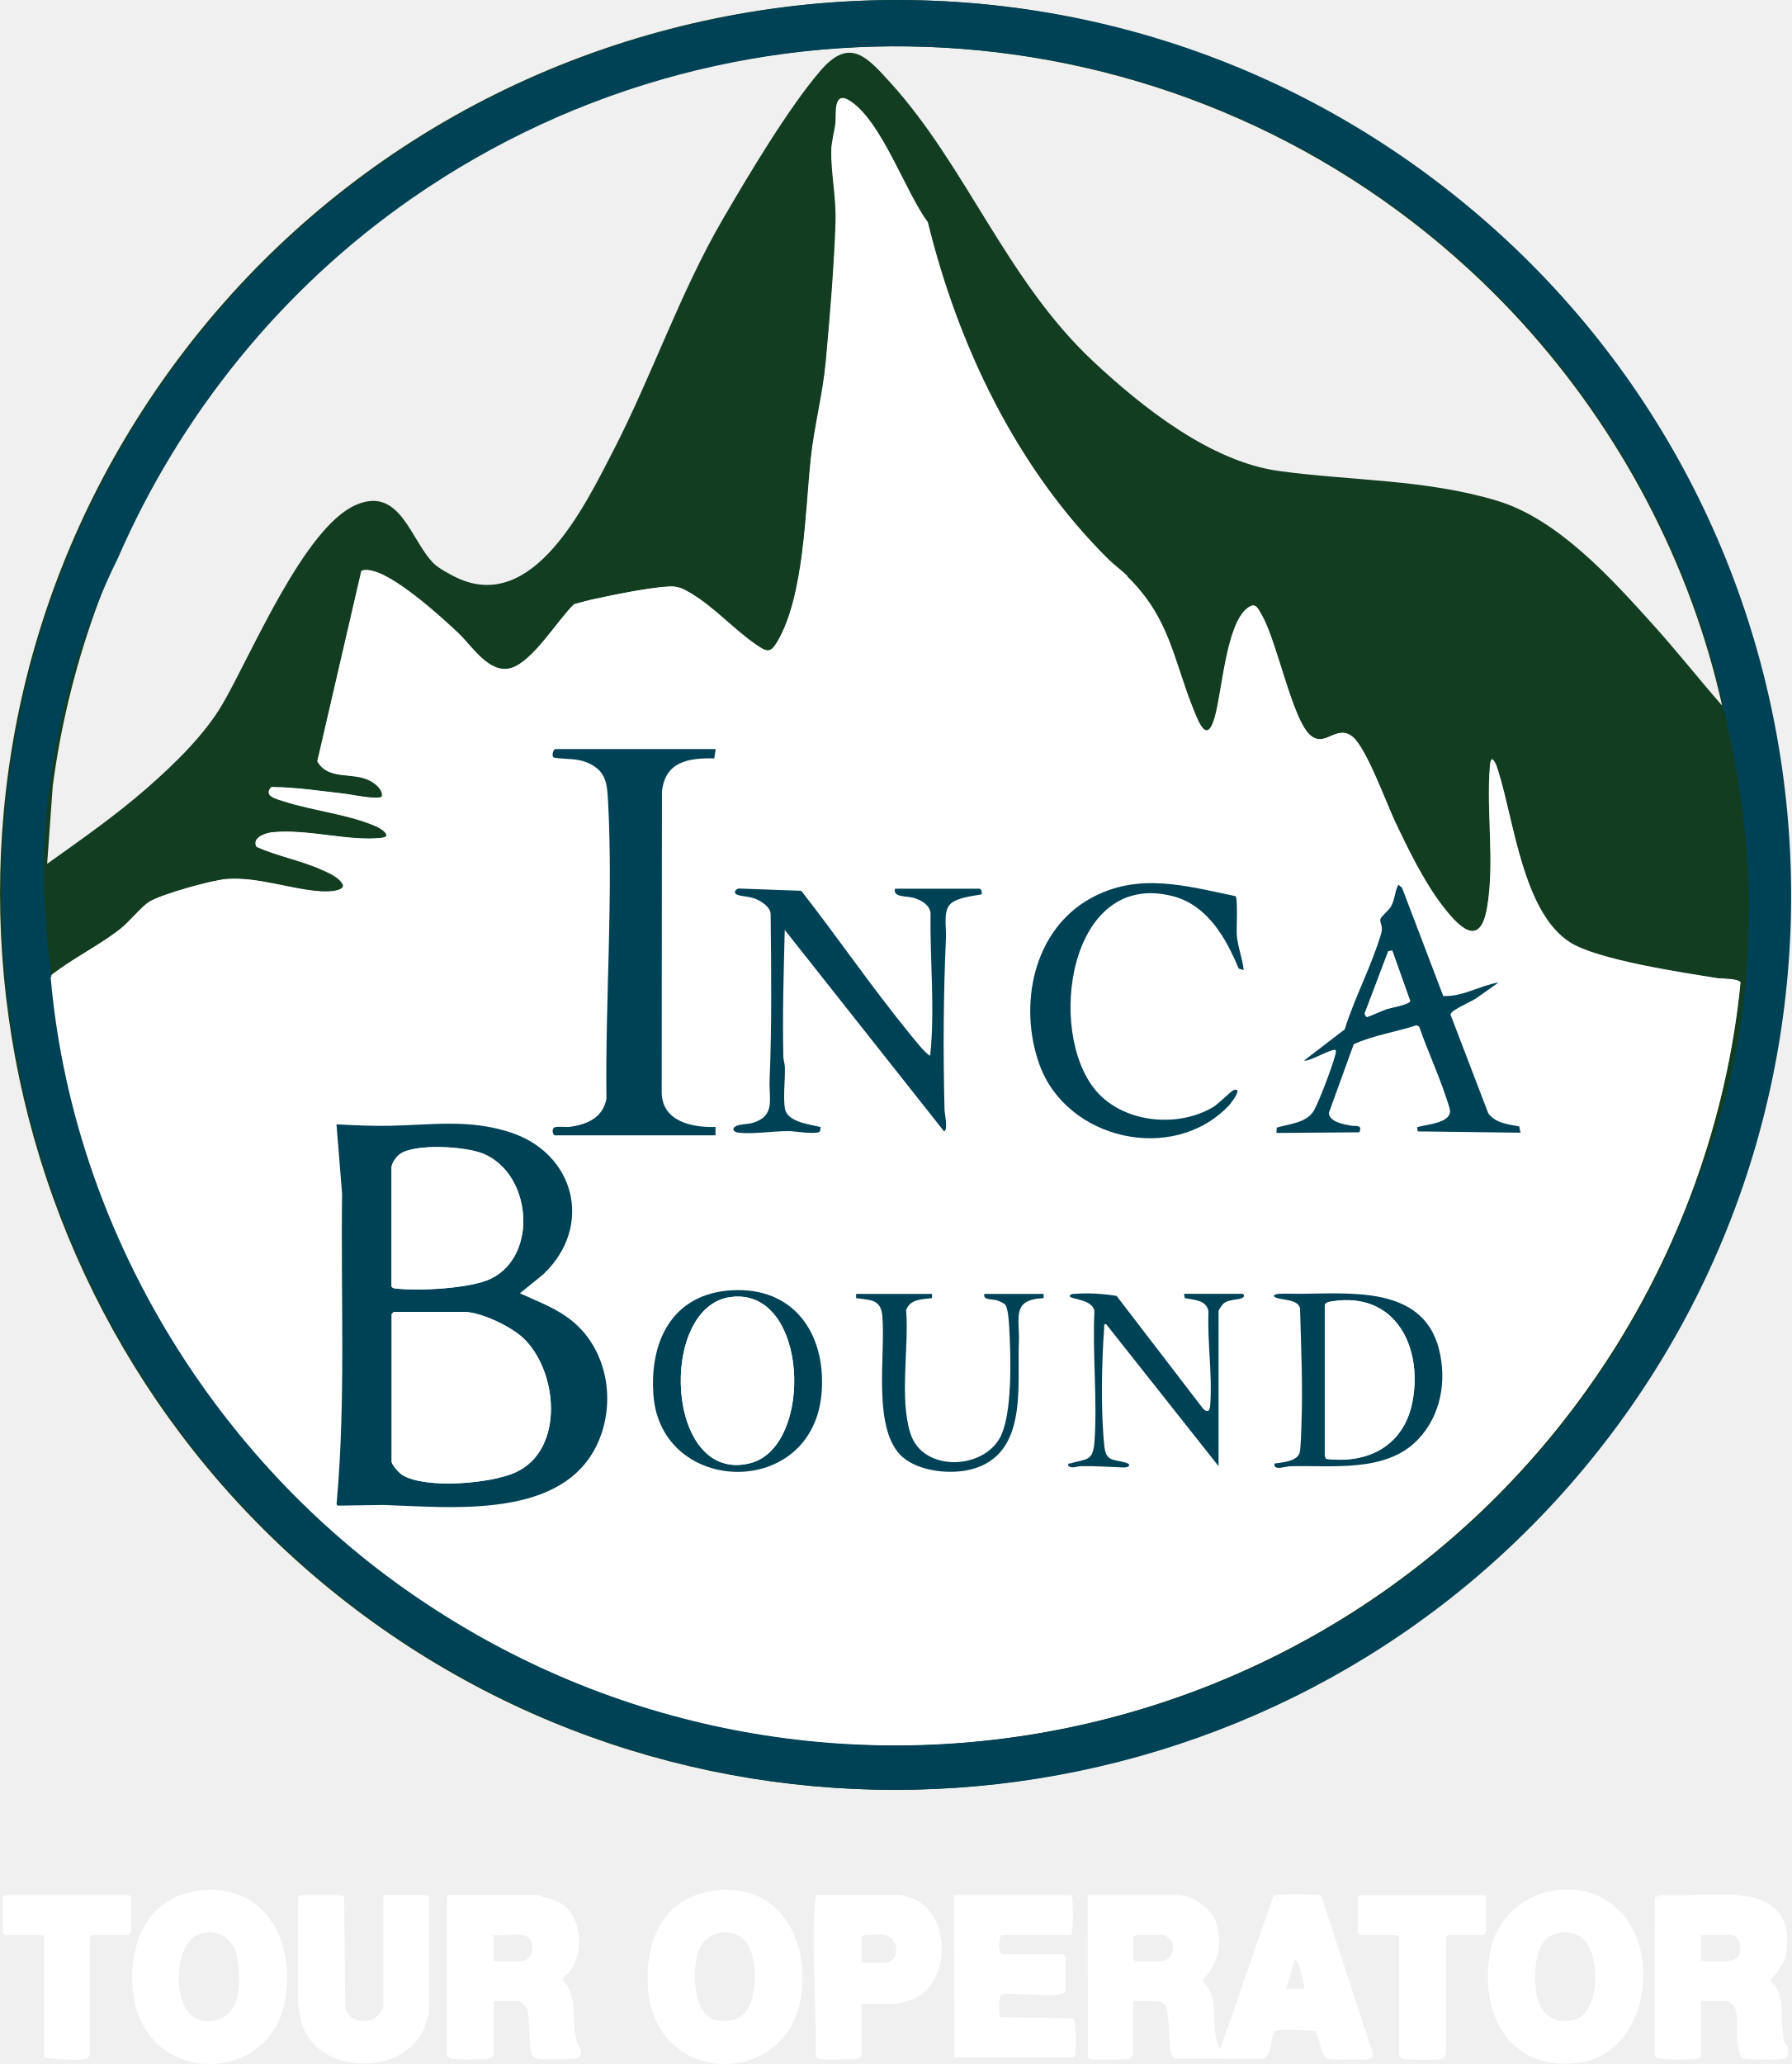
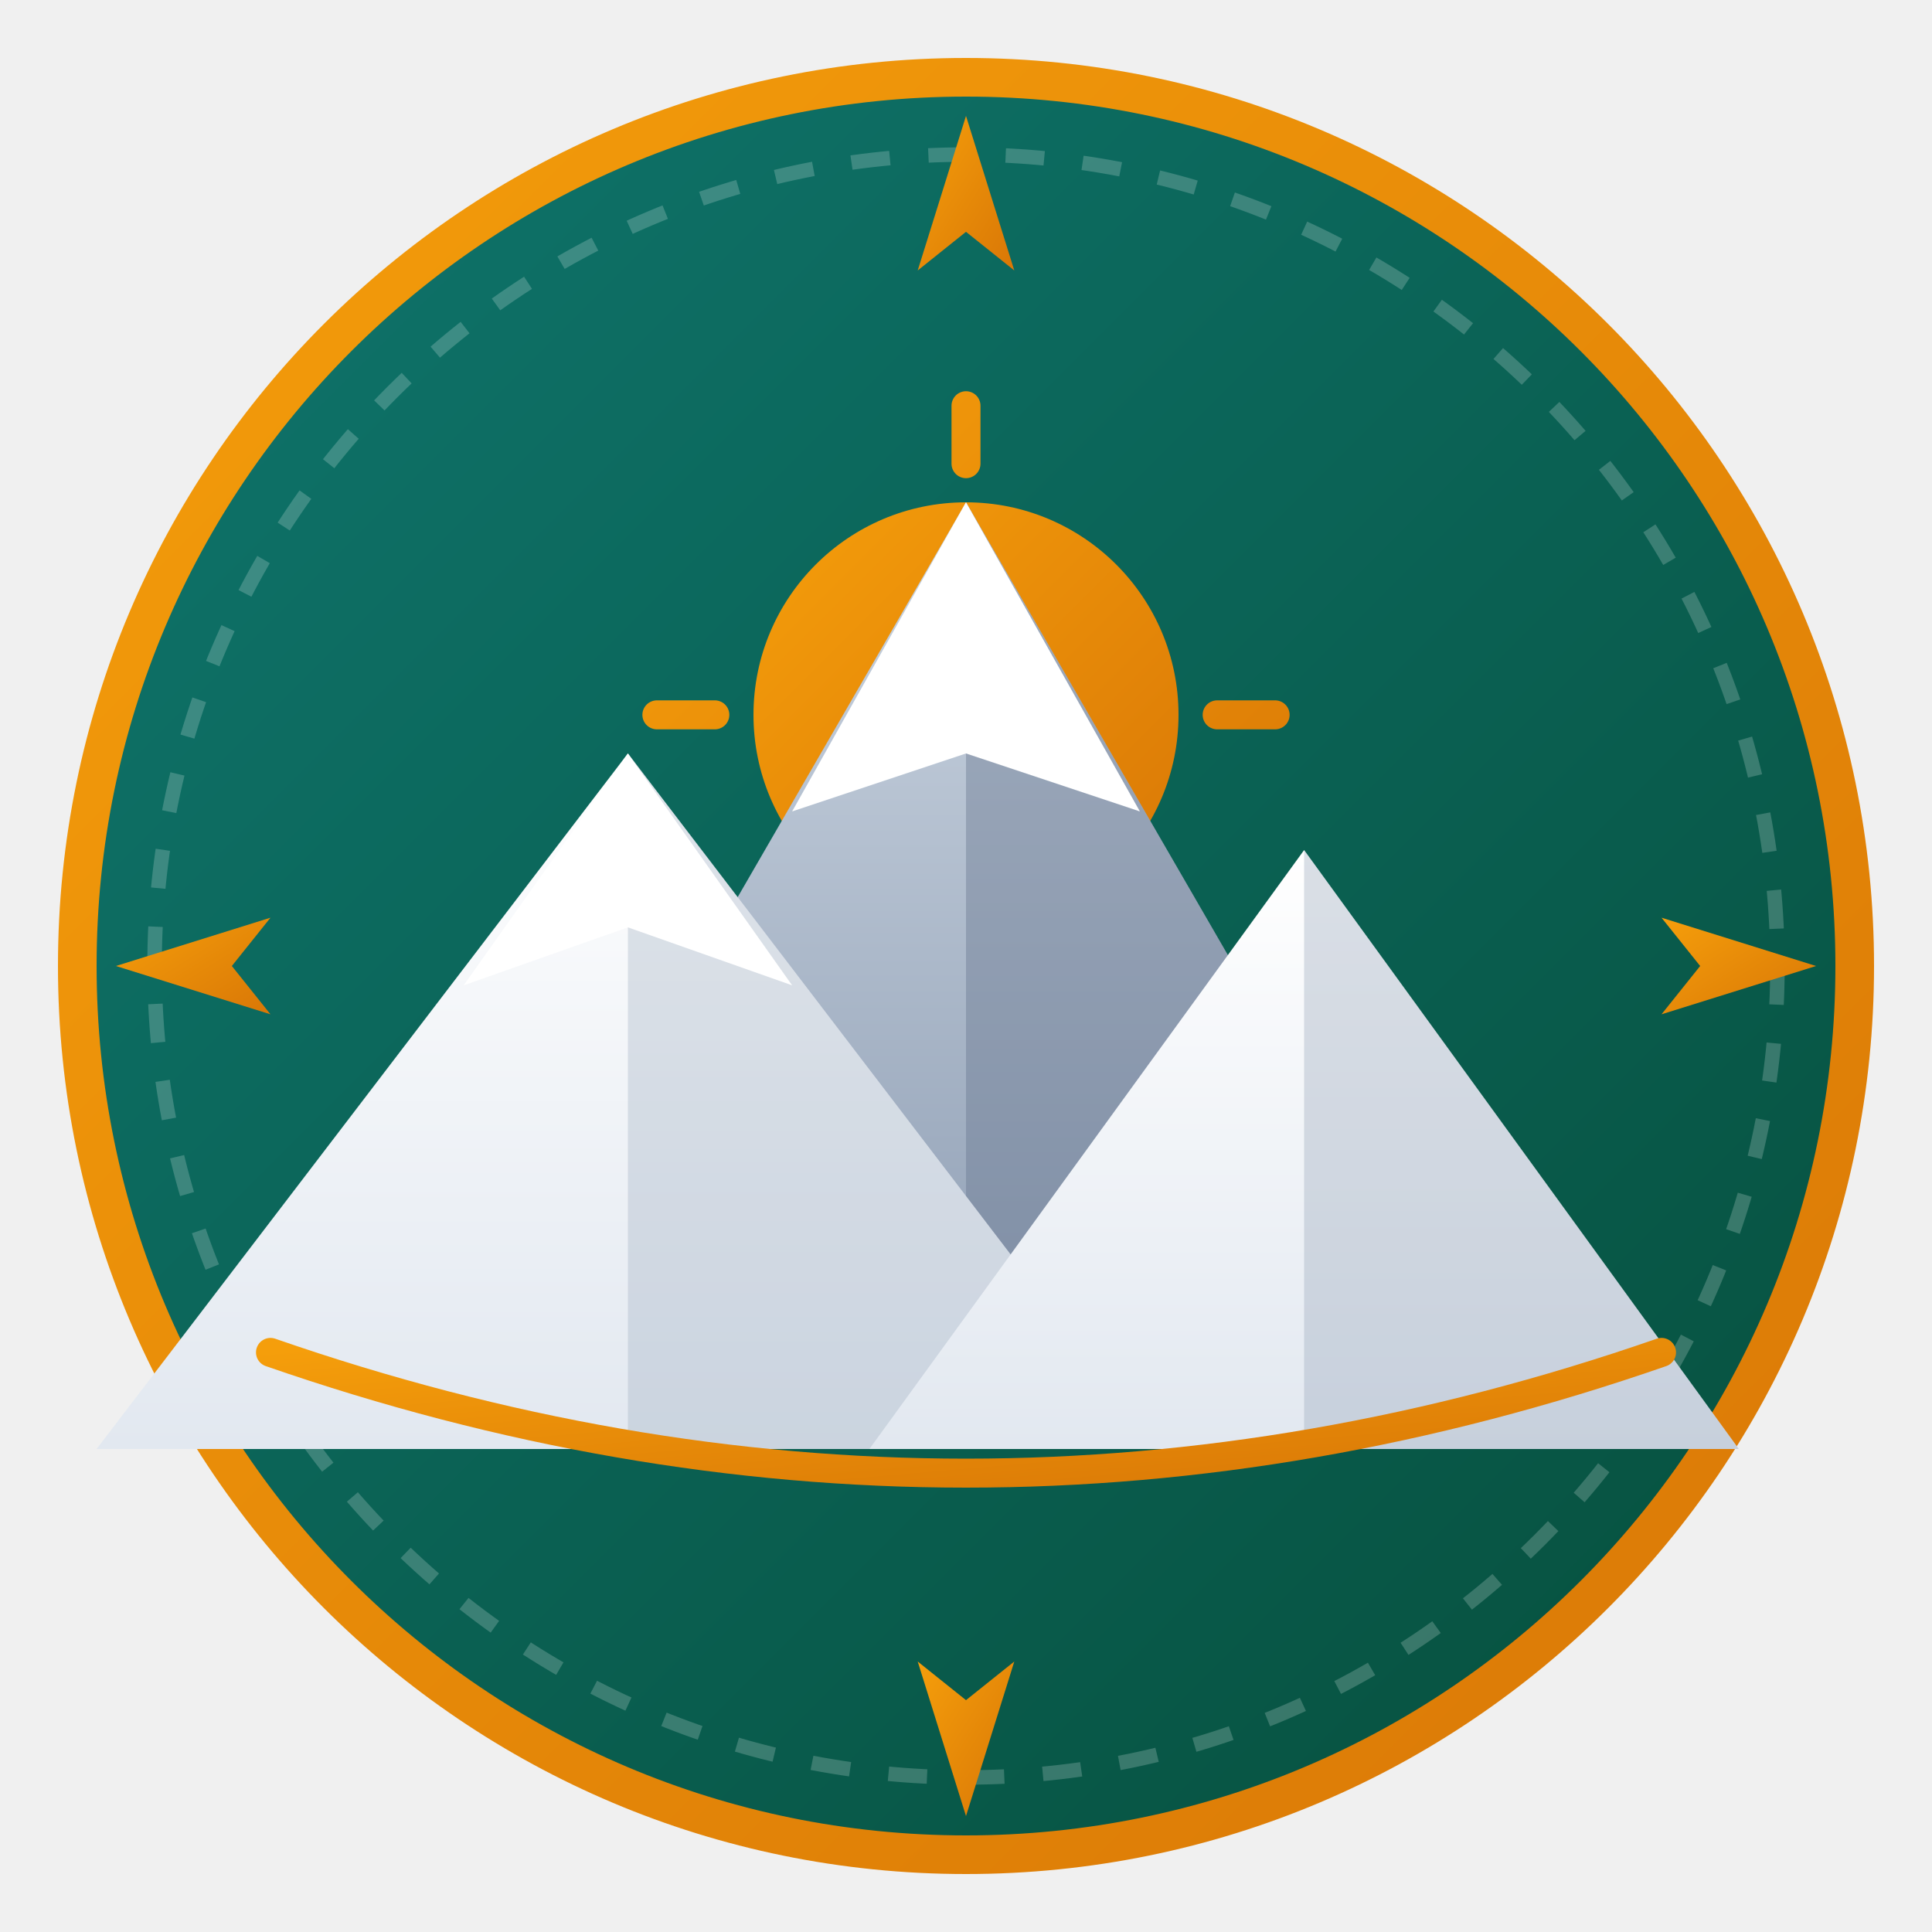
- <svg xmlns="http://www.w3.org/2000/svg" id="Capa_2" data-name="Capa 2" viewBox="0 0 137.55 158.46">
+ <svg xmlns="http://www.w3.org/2000/svg" viewBox="0 0 200 200" fill="none">
  <defs>
-     <style>      .cls-1 {        fill: #133d20;      }      .cls-2 {        fill: #fff;      }      .cls-3 {        fill: #004255;      }    </style>
+     <linearGradient id="bgGrad" x1="0%" y1="0%" x2="100%" y2="100%">
+       <stop offset="0%" stop-color="#0f766e" />
+       <stop offset="100%" stop-color="#064e3b" />
+     </linearGradient>
+     <linearGradient id="goldGrad" x1="0%" y1="0%" x2="100%" y2="100%">
+       <stop offset="0%" stop-color="#f59e0b" />
+       <stop offset="100%" stop-color="#d97706" />
+     </linearGradient>
+     <linearGradient id="mountainGrad1" x1="0%" y1="0%" x2="0%" y2="100%">
+       <stop offset="0%" stop-color="#ffffff" />
+       <stop offset="100%" stop-color="#e2e8f0" />
+     </linearGradient>
+     <linearGradient id="mountainGrad2" x1="0%" y1="0%" x2="0%" y2="100%">
+       <stop offset="0%" stop-color="#cbd5e1" />
+       <stop offset="100%" stop-color="#94a3b8" />
+     </linearGradient>
  </defs>
-   <g id="Capa_1-2" data-name="Capa 1">
-     <path class="cls-1" d="M112.91,16.09c29.22,24.53,32.86,68.36,7.98,97.38-23.34,27.22-64.01,31.9-92.92,10.58C-1.05,102.64-8.76,62.13,10.87,31.61,33.24-3.16,81.11-10.6,112.91,16.09ZM113.87,21.69C91.49.19,57.03-2.48,31.52,15.21,16.5,25.64,6.45,42.17,4.05,60.35l-.43,5.97c2.61-1.86,5.26-3.71,7.67-5.82,2.05-1.79,4.39-4.05,5.77-6.4,2.22-3.78,6.28-13.62,10.28-15.34,3.44-1.48,4.2,2.82,6.02,4.55.36.34,1.25.82,1.71,1.04,5.88,2.78,9.85-5.55,11.99-9.68,3-5.81,5.16-12.2,8.43-17.82,1.95-3.35,5.05-8.56,7.52-11.43,2.21-2.56,3.52-1.11,5.34.9,5.86,6.45,8.93,15.17,15.56,21.39,3.8,3.56,9.05,7.73,14.3,8.45,5.54.76,11.3.63,16.77,2.29,4.69,1.42,8.8,6.01,12.02,9.58,1.8,2,3.47,4.12,5.24,6.14-2.42-10.92-7.88-21.19-15.4-29.43-.94-1.03-1.95-2.07-2.95-3.03ZM86.55,44.24c-.45-.44-1.05-.88-1.49-1.31-7.01-6.95-11.5-16.33-13.84-25.85-1.77-2.39-3.53-7.75-6.01-9.34-1.26-.81-.99,1.09-1.06,1.69-.07.67-.31,1.44-.32,2.11-.03,1.79.39,3.65.33,5.51-.11,3.37-.44,7.31-.75,10.69-.23,2.53-.9,5-1.16,7.52-.42,4-.5,10.46-2.54,13.97-.57.98-.85.86-1.73.24-1.64-1.14-3.16-2.83-4.91-3.88-.52-.31-.94-.57-1.57-.55-1.52.04-4.43.65-6,.99-.48.1-.95.25-1.43.37-1.27,1.21-3.12,4.38-4.84,4.9s-3.01-1.68-4.03-2.65c-1.39-1.32-5.06-4.65-6.89-4.86-.19-.02-.4-.04-.57.05l-3.38,14.61c.85,1.52,2.75.77,4.09,1.52.4.22.96.67.87,1.18-.22.32-2.38-.14-2.81-.19-1.89-.22-3.79-.51-5.69-.52-.62.67.38.9.91,1.07,2.22.73,5.17,1.03,7.23,1.98.41.19,1.17.76.32.85-2.49.29-5.65-.7-8.37-.43-.55.06-1.6.41-1.22,1.11,1.61.72,3.41,1.04,5.01,1.76.58.26,1.37.59,1.64,1.18.02.54-1.35.52-1.73.49-2.33-.16-4.83-1.12-7.2-.95-1.14.08-5.03,1.17-5.97,1.75-.63.4-1.51,1.53-2.24,2.1-1.72,1.34-3.76,2.3-5.45,3.67,1.6,18.47,11.67,35.74,26.59,46.55,30.11,21.81,72.17,14.15,92.69-16.61,5.85-8.77,9.56-19,10.6-29.52-.19-.32-1.43-.27-1.8-.33-2.69-.43-9.22-1.4-11.32-2.76-3.56-2.3-4.27-9.21-5.44-12.98-.11-.37-.21-.82-.51-1.08-.14.14-.15.39-.16.58-.28,3.48.38,7.32-.21,10.79-.56,3.27-2.24,1.48-3.46-.12-1.41-1.84-2.59-4.26-3.59-6.36-.69-1.45-2.23-5.72-3.29-6.59-1.25-1.03-2.1.88-3.27-.14-1.36-1.19-2.51-7.11-3.69-9.17-.33-.59-.48-1.07-1.12-.58-1.61,1.23-1.93,6.33-2.48,8.31-.57,2.07-1.16.72-1.62-.4-1.64-4.04-1.83-7.1-5.15-10.35Z" />
-     <path class="cls-2" d="M90.57,145.49c1.21.16,2.56,1.08,2.88,2.3.44,1.66,0,3.07-1.13,4.3,1.56,1.38.44,3.61,1.37,5.25l4.08-11.75c.07-.12.19-.1.31-.11.6-.08,2.48-.08,3.08,0,.12.01.24-.01.31.11l3.97,12.12c-.03.22-.17.33-.38.37-.38.07-2.67.06-3.04-.02-.63-.14-.63-1.61-1-2.1-.43-.12-3.01-.2-3.16,0-.27.51-.25,1.96-.87,2.1l-6.71-.02c-.24-.06-.37-.42-.41-.65-.14-.74-.03-3.11-.46-3.51-.04-.04-.42-.24-.44-.24h-1.96v4.08c0,.05-.16.25-.21.32-.13.08-2.74.11-3.02.05-.12-.02-.21-.04-.24-.18l-.02-12.42h7.04ZM87.18,148.56l-.16.16v1.69l.16.16h1.91c.76,0,1.24-.85.89-1.52-.07-.12-.47-.49-.57-.49h-2.22ZM100.15,152.69c.08-.08-.36-1.7-.45-1.93-.05-.13-.15-.26-.29-.29l-.64,2.22h1.38Z" />
-     <path class="cls-2" d="M130.63,153.64v4.18c0,.08-.26.24-.37.26-.34.07-2.75.04-2.99-.08-.1-.04-.18-.1-.22-.2l.03-12.1.42-.22c3.6.29,10.46-1.54,9.68,4.39-.11.86-.75,1.57-1.25,2.22,1.12.91.79,2.33.95,3.61.04.29.07.81.13,1.03.05.18.25.29.29.56.07.44,0,.73-.47.79-.55.07-2.09.06-2.65,0-.15-.02-.38-.05-.48-.16-.05-.06-.29-.93-.31-1.07-.09-.76.18-2.3-.28-2.9-.05-.06-.49-.32-.52-.32h-1.96ZM130.63,150.57h2.06c.05,0,.57-.16.64-.21.52-.32.35-1.81-.43-1.81h-2.28v2.01Z" />
-     <path class="cls-2" d="M41.45,145.49s.15.14.26.16c.99.22,1.74.5,2.27,1.43.83,1.43.63,3.8-.77,4.77l-.02.14c1.28,1.3.65,3.25,1.12,4.82.08.29.57.82.12,1.17-.18.14-2.58.14-2.98.1-.37-.04-.54-.14-.65-.51-.26-.83-.02-3.07-.45-3.57-.04-.05-.45-.37-.48-.37h-1.96v4.18c-.09.09-.19.18-.31.22-.32.1-2.41.1-2.8.04-.19-.03-.35-.11-.48-.26v-12.17l.16-.16h6.99ZM40.18,148.56c-.65-.11-1.59.08-2.28,0v2.01h2.06c1.16,0,1.24-1.83.21-2.01Z" />
-     <path class="cls-2" d="M55.35,145.1c4.75-.28,6.82,4.08,6.15,8.27-1.11,6.97-11.2,6.84-11.74-.73-.28-3.86,1.38-7.29,5.59-7.53ZM57.13,148.92c-1.06-1.02-2.82-.63-3.42.68s-.59,4.95,1.15,5.45c.95.27,2,.05,2.55-.8.77-1.2.79-4.3-.28-5.33Z" />
-     <path class="cls-2" d="M124.35,146.69c3.32,3.32,2.1,11.13-3.31,11.7-5.31.56-7.52-4.02-6.58-8.69.92-4.53,6.73-6.16,9.88-3.01ZM118.7,148.92c-.85.88-.87,2.56-.78,3.72.13,1.68,1.17,2.89,2.97,2.43,2.03-.52,2.11-5.33.46-6.39-.78-.5-1.99-.44-2.65.23Z" />
-     <path class="cls-2" d="M15.77,145.1c4.84-.27,6.89,4.22,6.13,8.47-1.2,6.72-11.22,6.65-11.72-1.03-.25-3.81,1.44-7.2,5.59-7.43ZM15.65,148.38c-2.17.37-2.26,4.25-1.44,5.73.87,1.56,3.12,1.36,3.85-.25.43-.96.39-3.23-.03-4.2s-1.31-1.46-2.38-1.28Z" />
-     <path class="cls-2" d="M82.26,145.49c.17.11.16,2.68,0,3.07h-5.35c-.26.32-.25,1.17,0,1.48h4.76l.16.16v2.65c0,.13-.33.25-.47.27-1.34.18-3.05-.16-4.44,0-.28.09-.23,1.63-.07,1.74l5.51.1c.08.07.13.16.16.26.09.28.11,2.17.05,2.49-.02.12-.05.2-.17.26l-9.12-.02-.03-12.46h9Z" />
-     <path class="cls-2" d="M23.04,145.49h3.18s.19.16.21.21l.08,8.49c.27.88,1.07,1.06,1.92.92.47-.08,1.01-.76,1.01-1.21v-8.26l.16-.16h3.18l.16.16v8.89c0,.06-.27.93-.32,1.06-1.53,3.98-8.46,3.68-9.48-.37-.04-.15-.26-1.35-.26-1.43v-8.15l.16-.16Z" />
-     <path class="cls-2" d="M66.17,153.85v3.86c0,.05-.16.25-.21.32-.13.08-2.74.11-3.02.05-.23-.04-.23-.14-.3-.34.05-3.73-.3-7.75-.08-11.47.02-.28.07-.52.11-.79h6.51s.71.21.81.25c2.99,1.09,3.09,6.18.39,7.63-.19.1-1.38.49-1.52.49h-2.7ZM67.91,148.56c-.48-.07-1.09.05-1.59,0l-.16.16v1.96h1.96s.43-.23.48-.29c.5-.62.14-1.71-.69-1.83Z" />
-     <path class="cls-2" d="M114.12,145.49v2.91l-.16.16h-2.75l-.16.16v8.89c0,.07-.14.26-.16.37-.05.09-.12.09-.21.11-.32.06-2.53.06-2.86,0-.12-.02-.37-.18-.37-.26v-9.1l-.16-.16h-2.91c.03-.1-.11-.23-.11-.26v-2.65l.16-.16h9.68Z" />
-     <path class="cls-2" d="M9.96,148.56h-2.91l-.16.16v9.1s-.16.19-.21.21c-.48.23-2.64.02-3.28-.05v-9.26l-.16-.16H.38l-.16-.16v-2.75l.16-.16h9.53l.16.16v2.65s-.14.16-.11.26Z" />
-     <path class="cls-2" d="M86.55,44.24c3.32,3.25,3.51,6.31,5.15,10.35.45,1.12,1.04,2.47,1.62.4.55-1.98.88-7.08,2.48-8.31.63-.48.78,0,1.12.58,1.17,2.07,2.32,7.98,3.69,9.17,1.17,1.02,2.02-.89,3.27.14,1.06.87,2.6,5.14,3.29,6.59,1,2.1,2.18,4.52,3.59,6.36,1.22,1.59,2.91,3.39,3.46.12.59-3.47-.06-7.31.21-10.79.01-.19.03-.44.16-.58.3.26.39.71.51,1.08,1.17,3.77,1.88,10.68,5.44,12.98,2.1,1.36,8.63,2.33,11.32,2.76.36.06,1.61.01,1.8.33-1.04,10.53-4.75,20.75-10.6,29.52-20.53,30.76-62.58,38.41-92.69,16.61-14.92-10.81-24.99-28.08-26.59-46.55,1.69-1.37,3.72-2.33,5.45-3.67.73-.57,1.61-1.7,2.24-2.1.94-.59,4.83-1.67,5.97-1.75,2.37-.17,4.87.79,7.2.95.37.02,1.74.05,1.73-.49-.26-.6-1.05-.92-1.64-1.18-1.61-.72-3.4-1.04-5.01-1.76-.38-.7.67-1.06,1.22-1.11,2.72-.27,5.88.72,8.37.43.85-.1.09-.67-.32-.85-2.06-.95-5.01-1.25-7.23-1.98-.53-.17-1.53-.4-.91-1.07,1.9.01,3.8.31,5.69.52.42.05,2.59.51,2.81.19.09-.51-.47-.95-.87-1.18-1.34-.75-3.24,0-4.09-1.52l3.38-14.61c.18-.09.38-.07.57-.05,1.83.21,5.5,3.54,6.89,4.86,1.02.97,2.36,3.15,4.03,2.65s3.57-3.68,4.84-4.9c.47-.12.95-.27,1.43-.37,1.57-.34,4.48-.95,6-.99.63-.01,1.05.24,1.57.55,1.75,1.05,3.26,2.74,4.91,3.88.88.61,1.16.74,1.73-.24,2.04-3.51,2.11-9.97,2.54-13.97.27-2.52.93-4.99,1.16-7.52.31-3.38.64-7.31.75-10.69.06-1.87-.36-3.72-.33-5.51.01-.68.25-1.45.32-2.11.07-.59-.21-2.49,1.06-1.69,2.48,1.58,4.24,6.95,6.01,9.34,2.34,9.53,6.83,18.9,13.84,25.85.44.44,1.04.87,1.49,1.31ZM54.95,57.53h-12.33c-.17.09-.26.53-.1.65,1.02.17,1.82,0,2.78.48,1.25.62,1.32,1.56,1.39,2.84.41,7.45-.22,15.38-.12,22.86-.26,1.45-1.47,1.99-2.81,2.17-.3.04-1.04-.06-1.21.06-.21.14-.08.59.06.59h12.33v-.64c-1.82.05-4.14-.44-4.13-2.69l.02-23.07c.26-2.31,2.03-2.57,4.02-2.54l.1-.69ZM95.49,74.47c-.09-.92-.46-1.77-.53-2.7-.04-.47.1-2.83-.1-2.97-3.81-.79-7.43-1.86-11.09.15-4.46,2.44-5.58,8.24-3.96,12.78,2.07,5.76,10.22,7.65,14.51,3.18.21-.22,1.18-1.48.38-1.21-.15.05-1.16,1.06-1.56,1.3-2.74,1.62-6.88,1.22-8.99-1.26-3.85-4.52-2.09-17.04,5.93-14.93,2.65.7,4.05,3.2,5.03,5.55l.37.11ZM110.85,76.47l-3.17-8.32-.28-.24c-.27.51-.26,1.06-.52,1.59-.19.38-.8.84-.86,1.05-.07.28.23.52.06,1.11-.71,2.42-2.04,4.92-2.8,7.36l-3.12,2.39c.4.12,2.21-1.01,2.43-.79.02.15-.01.28-.05.42-.23.86-1.2,3.46-1.62,4.2-.55.96-1.92,1.03-2.86,1.32l-.02.41,6.36-.05c.27-.63-.29-.44-.66-.51-.55-.11-1.63-.27-1.68-.98l1.91-5.27c1.52-.7,3.23-.93,4.82-1.46l.21.11c.63,1.83,1.46,3.61,2.07,5.45.09.26.31.83.3,1.06-.03.93-1.88,1-2.53,1.21l.05.32,7.89.1-.1-.48c-.85-.16-1.82-.25-2.38-1.01l-2.9-7.58c0-.34,1.71-1.04,2.05-1.3l1.64-1.16c-1.42.23-2.74,1.1-4.22,1.04ZM75.22,68.22h-6.51c-.19.69.93.54,1.46.71.57.18,1.19.52,1.27,1.17-.06,3.64.35,7.3-.03,10.93-.25,0-1.4-1.46-1.64-1.75-2.87-3.53-5.46-7.31-8.26-10.9l-4.71-.17c-.28-.05-.57.3-.23.46s.94.14,1.38.31c.49.2,1.22.65,1.21,1.22.04,4.22.1,8.46-.08,12.67-.06,1.44.49,2.76-1.24,3.31-.41.13-1.04.11-1.33.26-.38.2-.19.47.18.51,1.13.13,2.69-.13,3.93-.12.42,0,2.12.3,2.33.01l.05-.32c-.82-.2-2.58-.37-2.75-1.44-.14-.88.03-2.22,0-3.17,0-.28-.11-.54-.12-.84-.07-3.23.03-6.47.11-9.69l12.22,15.45c.35,0,.05-1.4.05-1.63-.11-4.38-.09-8.87.11-13.23.03-.73-.19-1.91.26-2.49.55-.7,2.41-.74,2.48-.85.06-.09-.03-.39-.16-.42ZM41.76,97.8c3.8-3.62,2.43-9.2-2.53-10.84-3.21-1.06-6.07-.59-9.31-.52-1.36.03-2.72-.04-4.08-.11l.43,5.34c-.11,7.89.3,15.8-.41,23.64-.01.12-.05.21.08.29l3.54-.05c5.3.18,13.84,1.13,16.46-4.84,1.35-3.09.71-6.97-1.89-9.19-1.24-1.06-2.68-1.56-4.13-2.22l1.84-1.49ZM56.2,99.06c-4.56.26-6.34,3.89-6.02,8.07.59,7.73,12.36,8.02,12.92-.32.3-4.45-2.17-8.02-6.9-7.75ZM71.57,99.34h-5.82v.32c1.15.16,1.9.07,2.01,1.43.25,2.93-.81,8.76,1.58,10.8,1.28,1.09,3.68,1.33,5.26.91,4.35-1.14,3.5-6.34,3.64-9.8.07-1.83-.6-3.23,1.9-3.34v-.32s-4.55,0-4.55,0c-.13.5.61.36,1.03.51.12.04.47.22.55.29.23.22.31,1.39.33,1.79.11,2.12.27,6.8-.77,8.55-1.43,2.39-5.9,2.48-6.82-.43-.86-2.7-.09-6.62-.33-9.47.31-.86,1.22-.83,1.99-.92v-.32ZM93.58,112.57v-11.91c0-.07.28-.49.38-.57.47-.39,1.24-.24,1.52-.49.16-.14,0-.26-.05-.26h-4.5l.06.33c.71.15,1.66.12,1.82,1.02-.1,2.34.29,4.74.14,7.07-.03.42-.08.83-.54.42l-6.66-8.68c-.99-.16-2.12-.24-3.13-.16-.19.01-.34-.03-.47.16,0,.29,1.74.22,1.9,1.17-.15,3.25.23,6.72.01,9.95-.11,1.62-.59,1.36-1.86,1.74-.15.05-.19-.06-.15.21.37.2.65,0,1,0,1.08-.01,2.14.06,3.2.1.45.02.73-.22.16-.38-.93-.27-1.47-.07-1.6-1.26-.28-2.71-.22-6.37-.01-9.09.01-.16-.08-.3.16-.26l8.63,10.9ZM108.88,110.52c1.76-1.84,2.23-4.53,1.6-6.96-1.26-4.86-6.83-4.23-10.71-4.22-.36,0-1.65-.06-1.86.06-.18.1-.06.19.08.24.47.19,1.7.12,1.83.82.08,2.95.22,5.94.11,8.89-.02.56-.04,1.62-.12,2.11-.12.74-1.35.83-1.95.91-.11.58.81.22,1.16.21,3.2-.1,7.4.53,9.85-2.05Z" />
-     <path class="cls-3" d="M41.76,97.8l-1.84,1.49c1.45.67,2.89,1.17,4.13,2.22,2.6,2.22,3.24,6.1,1.89,9.19-2.61,5.97-11.16,5.02-16.46,4.84l-3.54.05c-.13-.08-.09-.17-.08-.29.7-7.84.3-15.75.41-23.64l-.43-5.34c1.36.07,2.72.14,4.08.11,3.25-.06,6.1-.54,9.31.52,4.96,1.64,6.32,7.22,2.53,10.84ZM30.07,89.55v9.21c.09.15.21.15.37.16,1.73.2,5.74,0,7.29-.77,3.64-1.81,3.08-8.08-.64-9.59-1.34-.55-5.18-.79-6.37.03-.26.18-.59.64-.64.95ZM30.23,100.72l-.16.16v11.33c0,.26.6.9.85,1.05,1.8,1.06,6.75.65,8.66-.22,3.83-1.74,3.26-7.87.54-10.36-.95-.87-3.23-1.96-4.5-1.96h-5.4Z" />
-     <path class="cls-3" d="M54.95,57.53l-.1.69c-1.99-.03-3.76.23-4.02,2.54l-.02,23.07c0,2.26,2.31,2.75,4.13,2.69v.64h-12.33c-.14,0-.27-.44-.06-.59.17-.12.91-.02,1.21-.06,1.34-.17,2.55-.72,2.81-2.17-.1-7.48.53-15.41.12-22.86-.07-1.28-.14-2.22-1.39-2.84-.97-.48-1.77-.31-2.78-.48-.16-.11-.07-.55.1-.65h12.33Z" />
-     <path class="cls-3" d="M75.22,68.22c.13.04.22.33.16.42-.07.11-1.93.16-2.48.85-.46.57-.23,1.75-.26,2.49-.2,4.36-.22,8.85-.11,13.23,0,.24.3,1.64-.05,1.63l-12.22-15.45c-.08,3.22-.18,6.46-.11,9.69,0,.3.11.56.12.84.03.95-.14,2.3,0,3.17.17,1.07,1.92,1.23,2.75,1.44l-.05.32c-.21.29-1.91,0-2.33-.01-1.23-.02-2.8.25-3.93.12-.37-.04-.57-.31-.18-.51.29-.15.92-.13,1.33-.26,1.72-.55,1.17-1.87,1.24-3.31.18-4.21.12-8.45.08-12.67,0-.58-.72-1.03-1.21-1.22-.44-.18-1.04-.16-1.38-.31s-.04-.51.23-.46l4.71.17c2.8,3.59,5.39,7.37,8.26,10.9.24.29,1.38,1.75,1.64,1.75.38-3.63-.03-7.29.03-10.93-.08-.65-.69-.99-1.27-1.17-.53-.17-1.65-.02-1.46-.71h6.51Z" />
-     <path class="cls-3" d="M110.85,76.47c1.48.06,2.8-.81,4.22-1.04l-1.64,1.16c-.33.27-2.05.96-2.05,1.3l2.9,7.58c.56.76,1.52.85,2.38,1.01l.1.48-7.89-.1-.05-.32c.65-.21,2.5-.29,2.53-1.21,0-.24-.22-.8-.3-1.06-.6-1.84-1.44-3.62-2.07-5.45l-.21-.11c-1.59.53-3.3.76-4.82,1.46l-1.91,5.27c.04.7,1.13.87,1.68.98.37.07.93-.12.66.51l-6.36.05.02-.41c.95-.28,2.32-.36,2.86-1.32.42-.74,1.39-3.34,1.62-4.2.04-.14.08-.27.05-.42-.22-.22-2.03.91-2.43.79l3.12-2.39c.76-2.44,2.09-4.94,2.8-7.36.17-.59-.13-.83-.06-1.11.06-.21.67-.67.86-1.05.27-.54.25-1.09.52-1.59l.28.24,3.17,8.32ZM106.92,72.99l-.32.05-1.78,4.69c-.07.12.05.33.14.35.08.02,1.26-.52,1.51-.6.33-.11,1.75-.35,1.81-.62l-1.37-3.85Z" />
-     <path class="cls-3" d="M95.49,74.47l-.37-.11c-.98-2.35-2.39-4.85-5.03-5.55-8.02-2.11-9.78,10.4-5.93,14.93,2.11,2.47,6.25,2.88,8.99,1.26.4-.24,1.41-1.25,1.56-1.3.8-.27-.17.99-.38,1.21-4.29,4.47-12.44,2.58-14.51-3.18-1.63-4.54-.5-10.33,3.96-12.78,3.65-2,7.28-.94,11.09-.15.2.14.07,2.5.1,2.97.07.93.44,1.78.53,2.7Z" />
-     <path class="cls-3" d="M56.2,99.06c4.73-.27,7.2,3.29,6.9,7.75-.56,8.35-12.32,8.05-12.92.32-.32-4.18,1.46-7.81,6.02-8.07ZM56.09,99.58c-5.59.76-5,14.43,1.53,12.75,4.92-1.27,4.49-13.57-1.53-12.75Z" />
-     <path class="cls-3" d="M108.88,110.52c-2.46,2.58-6.65,1.95-9.85,2.05-.35.01-1.27.37-1.16-.21.6-.08,1.83-.17,1.95-.91.08-.49.1-1.54.12-2.11.11-2.95-.03-5.94-.11-8.89-.13-.7-1.35-.63-1.83-.82-.14-.06-.26-.14-.08-.24.21-.12,1.5-.05,1.86-.06,3.88-.01,9.45-.65,10.71,4.22.63,2.44.16,5.12-1.6,6.96ZM102.34,99.9c-.24.04-.6.07-.61.34v11.54s.1.22.1.22c3.3.42,6.04-1.08,6.65-4.48.75-4.18-1.36-8.35-6.14-7.62Z" />
-     <path class="cls-3" d="M93.58,112.57l-8.63-10.9c-.24-.04-.15.1-.16.26-.2,2.73-.27,6.39.01,9.09.13,1.2.66,1,1.6,1.26.56.16.29.4-.16.38-1.06-.04-2.12-.12-3.2-.1-.35,0-.63.2-1,0-.03-.27,0-.17.15-.21,1.28-.38,1.75-.12,1.86-1.74.22-3.23-.17-6.7-.01-9.95-.15-.96-1.89-.88-1.9-1.17.13-.19.28-.15.47-.16,1-.08,2.14,0,3.13.16l6.66,8.68c.46.4.51,0,.54-.42.16-2.34-.24-4.73-.14-7.07-.16-.9-1.11-.87-1.82-1.02l-.06-.33h4.5s.21.12.05.26c-.28.25-1.05.1-1.52.49-.1.08-.38.5-.38.57v11.91Z" />
-     <path class="cls-3" d="M71.57,99.34v.32c-.77.09-1.68.07-1.99.92.23,2.86-.53,6.78.33,9.47.92,2.91,5.39,2.82,6.82.43,1.05-1.75.89-6.43.77-8.55-.02-.4-.09-1.57-.33-1.79-.08-.08-.44-.25-.55-.29-.42-.15-1.16,0-1.03-.51h4.55v.32c-2.5.11-1.83,1.51-1.9,3.34-.14,3.46.7,8.66-3.64,9.8-1.58.42-3.97.18-5.26-.91-2.4-2.04-1.33-7.87-1.58-10.8-.11-1.35-.86-1.27-2.02-1.43v-.32h5.82Z" />
-     <path class="cls-2" d="M30.23,100.72h5.4c1.27,0,3.55,1.09,4.5,1.96,2.71,2.49,3.28,8.62-.54,10.36-1.91.87-6.85,1.28-8.66.22-.26-.15-.85-.79-.85-1.05v-11.33l.16-.16Z" />
-     <path class="cls-2" d="M30.07,89.55c.05-.31.38-.76.64-.95,1.19-.83,5.03-.58,6.37-.03,3.72,1.51,4.28,7.78.64,9.59-1.55.77-5.56.97-7.29.77-.15-.02-.27-.01-.37-.16v-9.21Z" />
-     <path class="cls-2" d="M106.92,72.99l1.37,3.85c-.06.27-1.48.52-1.81.62-.25.08-1.43.62-1.51.6-.09-.02-.21-.23-.14-.35l1.78-4.69.32-.05Z" />
-     <path class="cls-2" d="M56.09,99.58c6.02-.82,6.45,11.48,1.53,12.75-6.53,1.68-7.12-11.99-1.53-12.75Z" />
-     <path class="cls-2" d="M102.34,99.9c4.78-.73,6.89,3.44,6.14,7.62-.61,3.4-3.34,4.9-6.65,4.48l-.1-.22v-11.54c.01-.27.37-.3.61-.34Z" />
-     <path class="cls-3" d="M113.03,16.09C81.23-10.6,33.37-3.16,11,31.61-8.64,62.13-.93,102.64,28.09,124.05c28.91,21.33,69.59,16.64,92.92-10.58,24.88-29.03,21.24-72.86-7.98-97.38ZM131.07,88.73c-.07.2-.15.4-.23.6-.23.62-.45,1.23-.7,1.84-1.77,4.85-4.11,9.49-6.97,13.78-20.53,30.76-62.58,38.41-92.69,16.61-14.92-10.81-24.99-28.08-26.59-46.55.02-.02.04-.03.06-.04-.25-1.91-.43-3.83-.52-5.78-.19-4.2.16-8.32.96-12.31.9-4.89,2.48-9.6,4.66-14.02,4.8-11.04,12.59-20.7,22.59-27.64C57.15-2.48,91.61.19,113.99,21.69c1,.96,2.01,2,2.95,3.03,7.52,8.24,12.98,18.51,15.4,29.43-.04-.04-.07-.08-.1-.12,1.11,4.36,1.81,8.89,2.02,13.52.07,1.51.04,3.01-.02,4.5-.14,5.62-1.16,11.07-3,16.22-.05.16-.11.32-.16.47Z" />
-   </g>
+   <circle cx="100" cy="100" r="92" stroke="url(#goldGrad)" stroke-width="4" fill="url(#bgGrad)" />
+   <circle cx="100" cy="100" r="84" stroke="rgba(255,255,255,0.2)" stroke-width="1.5" stroke-dasharray="4 4" />
+   <circle cx="100" cy="74" r="22" fill="url(#goldGrad)" />
+   <path d="M100 42 L100 48 M100 100 L100 106 M68 74 L74 74 M126 74 L132 74" stroke="url(#goldGrad)" stroke-width="3" stroke-linecap="round" />
+   <polygon points="100,52 148,135 52,135" fill="url(#mountainGrad2)" />
+   <polygon points="100,52 100,135 148,135" fill="#64748b" opacity="0.4" />
+   <polygon points="100,52 118,84 100,78 82,84" fill="#ffffff" />
+   <polygon points="65,78 120,150 10,150" fill="url(#mountainGrad1)" />
+   <polygon points="65,78 65,150 120,150" fill="#94a3b8" opacity="0.3" />
+   <polygon points="65,78 82,102 65,96 48,102" fill="#ffffff" />
+   <polygon points="135,88 180,150 90,150" fill="url(#mountainGrad1)" />
+   <polygon points="135,88 135,150 180,150" fill="#94a3b8" opacity="0.35" />
+   <polygon points="100,12 105,28 100,24 95,28" fill="url(#goldGrad)" />
+   <polygon points="100,188 105,172 100,176 95,172" fill="url(#goldGrad)" />
+   <polygon points="12,100 28,105 24,100 28,95" fill="url(#goldGrad)" />
+   <polygon points="188,100 172,105 176,100 172,95" fill="url(#goldGrad)" />
+   <path d="M28 140 Q100 165 172 140" stroke="url(#goldGrad)" stroke-width="3" stroke-linecap="round" />
</svg>
